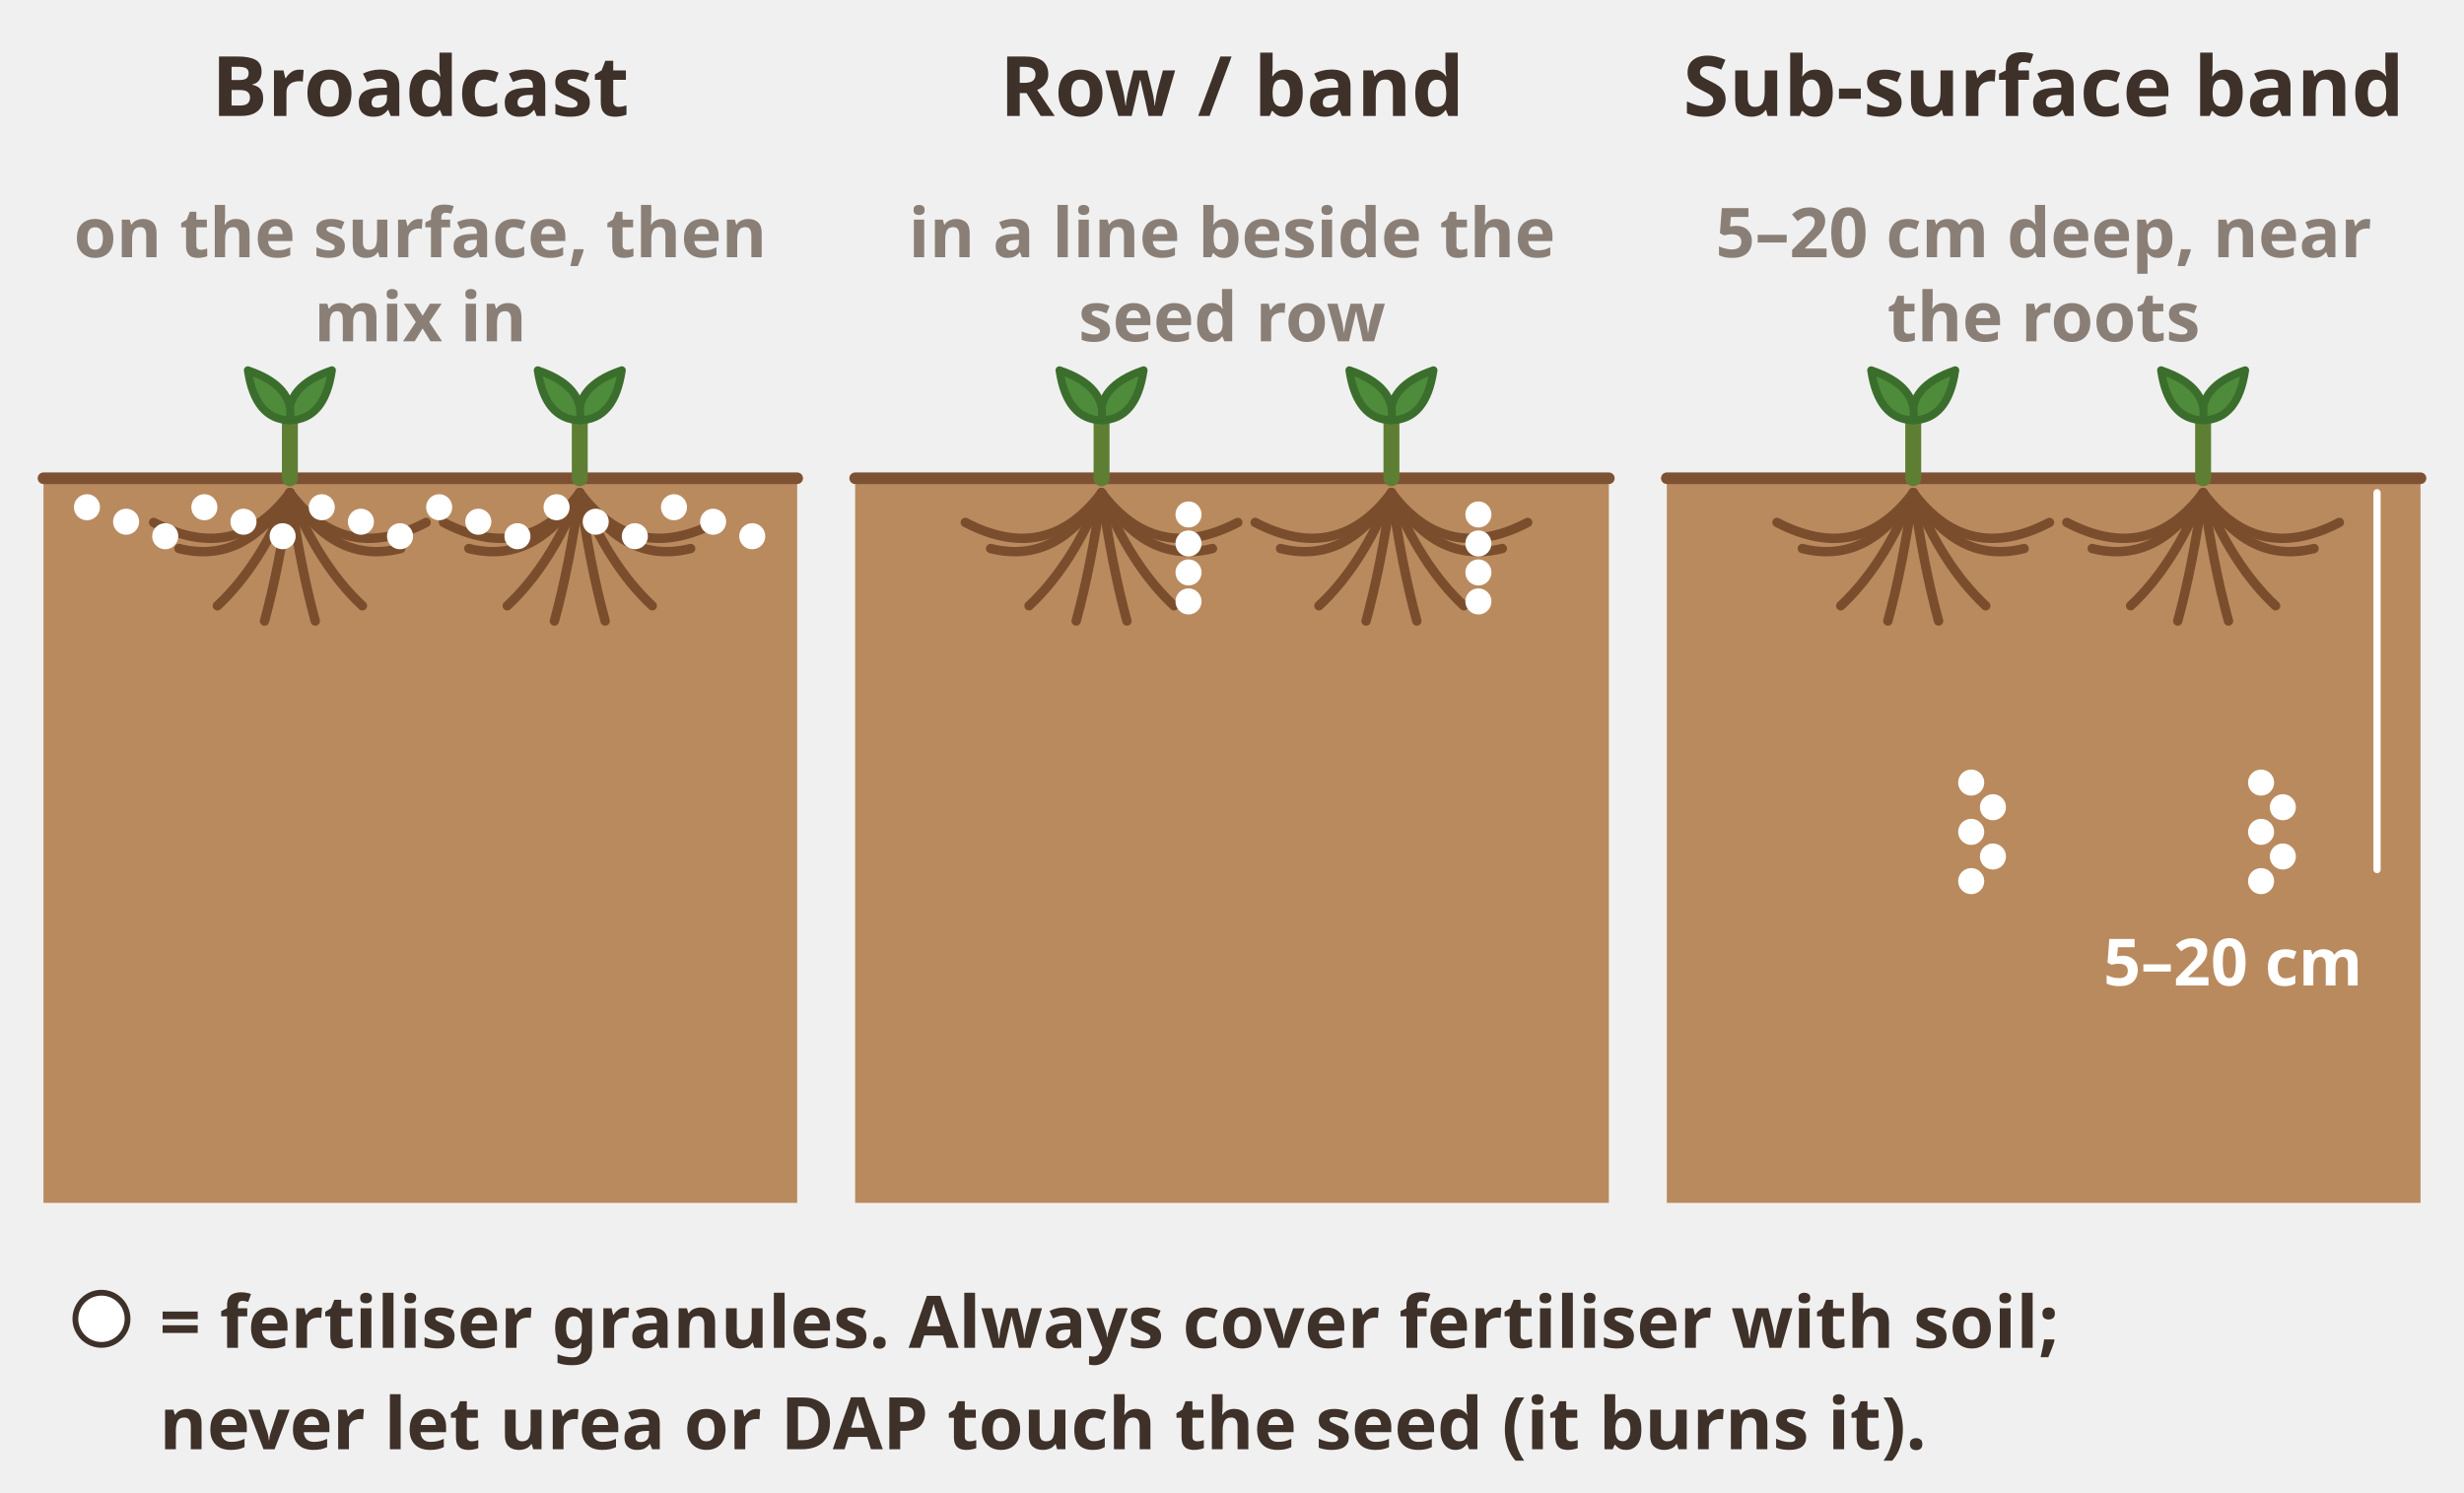
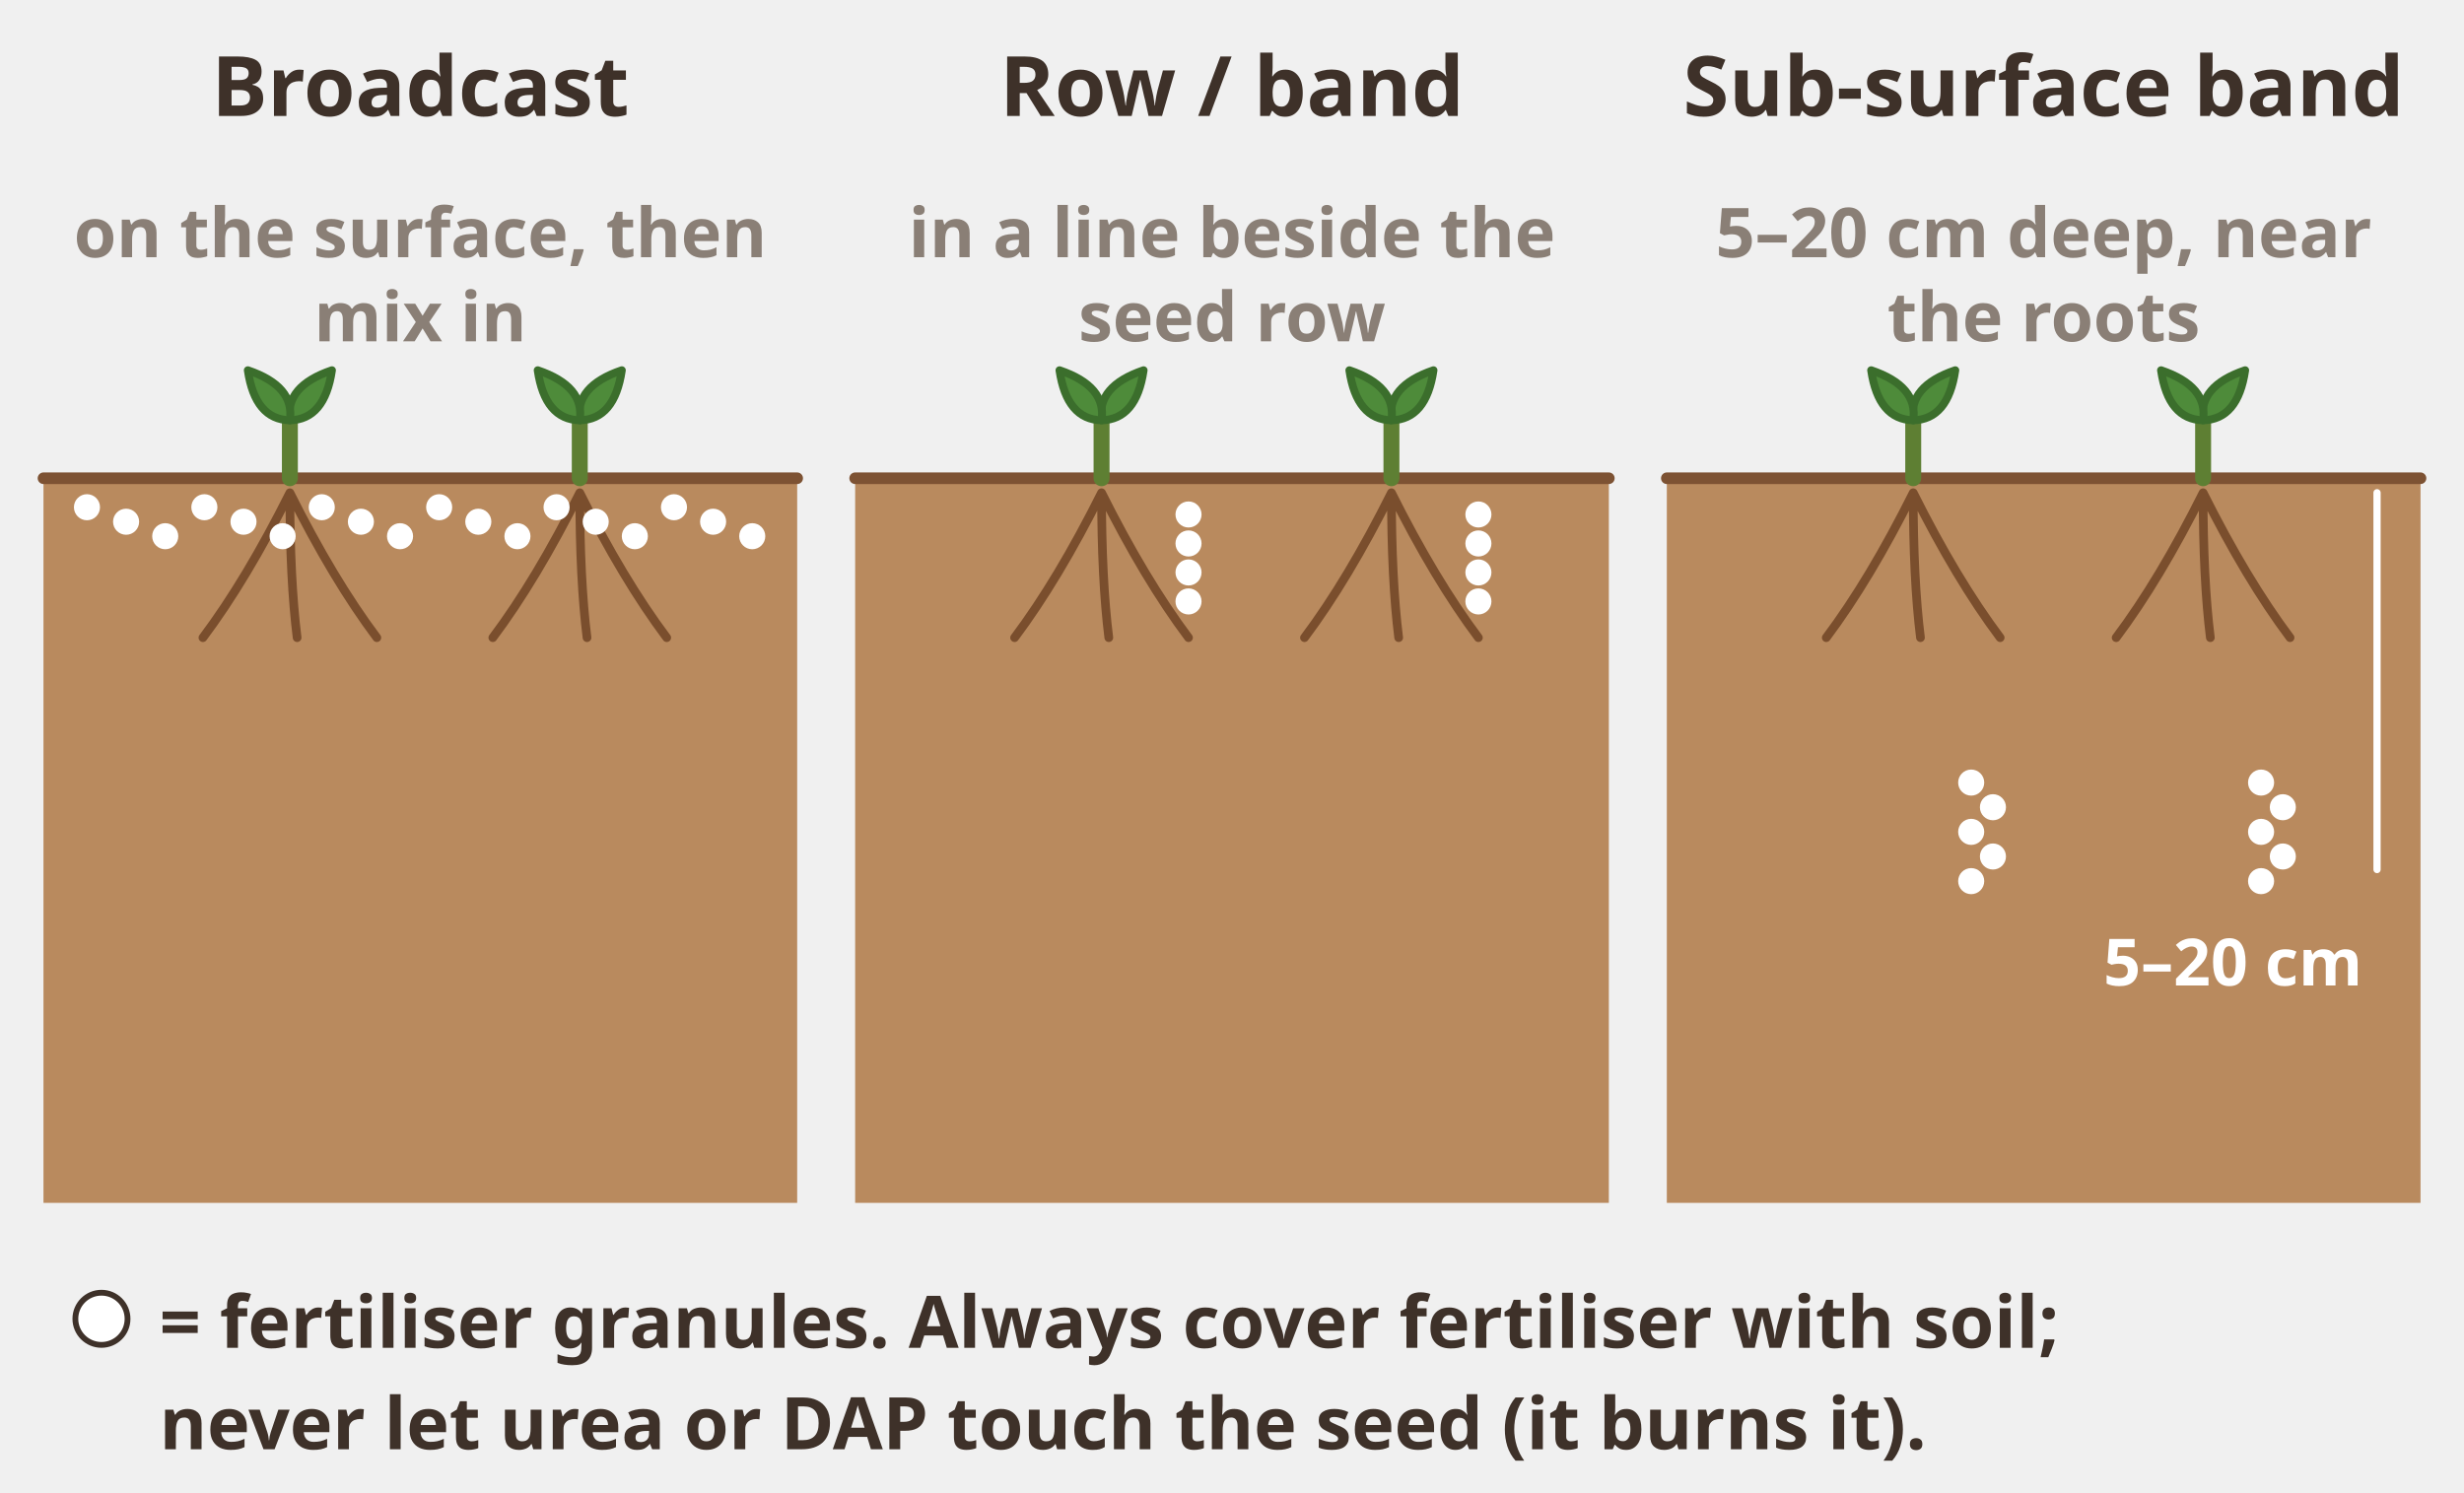
<svg xmlns="http://www.w3.org/2000/svg" viewBox="0 0 340 206" font-family="HighNunito">
  <rect x="6" y="66" width="104" height="100" fill="#B98A5E" />
  <line x1="6" y1="66" x2="110" y2="66" stroke="#7D5233" stroke-width="1.6" stroke-linecap="round" />
  <text x="58" y="16" font-size="11.5" text-anchor="middle" fill="#3E3129" font-weight="800">Broadcast</text>
  <text x="58" y="35.5" font-size="9.5" text-anchor="middle" fill="#8A7F76" font-weight="600">on the surface, then</text>
  <text x="58" y="47.1" font-size="9.5" text-anchor="middle" fill="#8A7F76" font-weight="600">mix in</text>
  <path d="M40 66 L40 56" fill="none" stroke="#5E7F33" stroke-width="2.2" stroke-linejoin="round" stroke-linecap="round" />
  <path d="M40 58 Q44.8 57.9 45.8 51.1 Q39.3 53.3 40 58Z" fill="#4E8B3A" stroke="#3B6E2C" stroke-width="1.1" stroke-linejoin="round" stroke-linecap="round" />
  <path d="M40 58 Q40.7 53.3 34.2 51.1 Q35.2 57.9 40 58Z" fill="#4E8B3A" stroke="#3B6E2C" stroke-width="1.1" stroke-linejoin="round" stroke-linecap="round" />
-   <path d="M40 68 Q32.5 78 21.2 72.1" fill="none" stroke="#7A4E2D" stroke-width="1.3" stroke-linejoin="round" stroke-linecap="round" />
-   <path d="M40 68 Q33.9 78 24.7 75.7" fill="none" stroke="#7A4E2D" stroke-width="1.3" stroke-linejoin="round" stroke-linecap="round" />
-   <path d="M40 68 Q36 78 30 83.6" fill="none" stroke="#7A4E2D" stroke-width="1.3" stroke-linejoin="round" stroke-linecap="round" />
-   <path d="M40 68 Q38.6 78 36.5 85.7" fill="none" stroke="#7A4E2D" stroke-width="1.3" stroke-linejoin="round" stroke-linecap="round" />
-   <path d="M40 68 Q41.4 78 43.5 85.7" fill="none" stroke="#7A4E2D" stroke-width="1.3" stroke-linejoin="round" stroke-linecap="round" />
-   <path d="M40 68 Q44 78 50 83.6" fill="none" stroke="#7A4E2D" stroke-width="1.3" stroke-linejoin="round" stroke-linecap="round" />
-   <path d="M40 68 Q46.1 78 55.3 75.7" fill="none" stroke="#7A4E2D" stroke-width="1.3" stroke-linejoin="round" stroke-linecap="round" />
-   <path d="M40 68 Q47.5 78 58.8 72.1" fill="none" stroke="#7A4E2D" stroke-width="1.3" stroke-linejoin="round" stroke-linecap="round" />
+   <path d="M40 68 q-6 12.0 -12.0 20 M40 68 q0 12.0 1 20 M40 68 q6 12.0 12.0 20" fill="none" stroke="#7A4E2D" stroke-width="1.2" stroke-linejoin="round" stroke-linecap="round" />
  <path d="M80 66 L80 56" fill="none" stroke="#5E7F33" stroke-width="2.2" stroke-linejoin="round" stroke-linecap="round" />
  <path d="M80 58 Q84.8 57.9 85.8 51.1 Q79.3 53.3 80 58Z" fill="#4E8B3A" stroke="#3B6E2C" stroke-width="1.1" stroke-linejoin="round" stroke-linecap="round" />
  <path d="M80 58 Q80.7 53.3 74.2 51.1 Q75.2 57.9 80 58Z" fill="#4E8B3A" stroke="#3B6E2C" stroke-width="1.1" stroke-linejoin="round" stroke-linecap="round" />
-   <path d="M80 68 Q72.5 78 61.2 72.1" fill="none" stroke="#7A4E2D" stroke-width="1.3" stroke-linejoin="round" stroke-linecap="round" />
-   <path d="M80 68 Q73.9 78 64.7 75.7" fill="none" stroke="#7A4E2D" stroke-width="1.3" stroke-linejoin="round" stroke-linecap="round" />
-   <path d="M80 68 Q76 78 70 83.6" fill="none" stroke="#7A4E2D" stroke-width="1.3" stroke-linejoin="round" stroke-linecap="round" />
-   <path d="M80 68 Q78.6 78 76.5 85.7" fill="none" stroke="#7A4E2D" stroke-width="1.3" stroke-linejoin="round" stroke-linecap="round" />
-   <path d="M80 68 Q81.4 78 83.5 85.7" fill="none" stroke="#7A4E2D" stroke-width="1.3" stroke-linejoin="round" stroke-linecap="round" />
-   <path d="M80 68 Q84 78 90 83.6" fill="none" stroke="#7A4E2D" stroke-width="1.3" stroke-linejoin="round" stroke-linecap="round" />
-   <path d="M80 68 Q86.1 78 95.3 75.7" fill="none" stroke="#7A4E2D" stroke-width="1.3" stroke-linejoin="round" stroke-linecap="round" />
-   <path d="M80 68 Q87.5 78 98.8 72.1" fill="none" stroke="#7A4E2D" stroke-width="1.3" stroke-linejoin="round" stroke-linecap="round" />
+   <path d="M80 68 q-6 12.0 -12.0 20 M80 68 q0 12.0 1 20 M80 68 q6 12.0 12.0 20" fill="none" stroke="#7A4E2D" stroke-width="1.2" stroke-linejoin="round" stroke-linecap="round" />
  <circle cx="12" cy="70" r="1.8" fill="#FFFFFF" />
  <circle cx="17.4" cy="72" r="1.8" fill="#FFFFFF" />
  <circle cx="22.8" cy="74" r="1.8" fill="#FFFFFF" />
  <circle cx="28.2" cy="70" r="1.8" fill="#FFFFFF" />
  <circle cx="33.6" cy="72" r="1.8" fill="#FFFFFF" />
  <circle cx="39" cy="74" r="1.8" fill="#FFFFFF" />
  <circle cx="44.4" cy="70" r="1.8" fill="#FFFFFF" />
  <circle cx="49.8" cy="72" r="1.8" fill="#FFFFFF" />
  <circle cx="55.2" cy="74" r="1.8" fill="#FFFFFF" />
  <circle cx="60.6" cy="70" r="1.8" fill="#FFFFFF" />
  <circle cx="66" cy="72" r="1.8" fill="#FFFFFF" />
  <circle cx="71.4" cy="74" r="1.8" fill="#FFFFFF" />
  <circle cx="76.8" cy="70" r="1.8" fill="#FFFFFF" />
  <circle cx="82.2" cy="72" r="1.8" fill="#FFFFFF" />
  <circle cx="87.6" cy="74" r="1.8" fill="#FFFFFF" />
  <circle cx="93" cy="70" r="1.8" fill="#FFFFFF" />
  <circle cx="98.4" cy="72" r="1.8" fill="#FFFFFF" />
  <circle cx="103.8" cy="74" r="1.8" fill="#FFFFFF" />
  <rect x="118" y="66" width="104" height="100" fill="#B98A5E" />
  <line x1="118" y1="66" x2="222" y2="66" stroke="#7D5233" stroke-width="1.6" stroke-linecap="round" />
  <text x="170" y="16" font-size="11.5" text-anchor="middle" fill="#3E3129" font-weight="800">Row / band</text>
  <text x="170" y="35.5" font-size="9.5" text-anchor="middle" fill="#8A7F76" font-weight="600">in a line beside the</text>
  <text x="170" y="47.1" font-size="9.5" text-anchor="middle" fill="#8A7F76" font-weight="600">seed row</text>
  <path d="M152 66 L152 56" fill="none" stroke="#5E7F33" stroke-width="2.2" stroke-linejoin="round" stroke-linecap="round" />
  <path d="M152 58 Q156.8 57.9 157.8 51.1 Q151.3 53.3 152 58Z" fill="#4E8B3A" stroke="#3B6E2C" stroke-width="1.1" stroke-linejoin="round" stroke-linecap="round" />
  <path d="M152 58 Q152.7 53.3 146.2 51.1 Q147.2 57.9 152 58Z" fill="#4E8B3A" stroke="#3B6E2C" stroke-width="1.1" stroke-linejoin="round" stroke-linecap="round" />
-   <path d="M152 68 Q144.5 78 133.2 72.1" fill="none" stroke="#7A4E2D" stroke-width="1.3" stroke-linejoin="round" stroke-linecap="round" />
-   <path d="M152 68 Q145.9 78 136.7 75.7" fill="none" stroke="#7A4E2D" stroke-width="1.3" stroke-linejoin="round" stroke-linecap="round" />
-   <path d="M152 68 Q148 78 142 83.6" fill="none" stroke="#7A4E2D" stroke-width="1.3" stroke-linejoin="round" stroke-linecap="round" />
-   <path d="M152 68 Q150.6 78 148.5 85.7" fill="none" stroke="#7A4E2D" stroke-width="1.3" stroke-linejoin="round" stroke-linecap="round" />
-   <path d="M152 68 Q153.4 78 155.5 85.7" fill="none" stroke="#7A4E2D" stroke-width="1.3" stroke-linejoin="round" stroke-linecap="round" />
-   <path d="M152 68 Q156 78 162 83.6" fill="none" stroke="#7A4E2D" stroke-width="1.3" stroke-linejoin="round" stroke-linecap="round" />
-   <path d="M152 68 Q158.1 78 167.3 75.7" fill="none" stroke="#7A4E2D" stroke-width="1.3" stroke-linejoin="round" stroke-linecap="round" />
-   <path d="M152 68 Q159.5 78 170.8 72.1" fill="none" stroke="#7A4E2D" stroke-width="1.3" stroke-linejoin="round" stroke-linecap="round" />
+   <path d="M152 68 q-6 12.0 -12.0 20 M152 68 q0 12.0 1 20 M152 68 q6 12.0 12.0 20" fill="none" stroke="#7A4E2D" stroke-width="1.2" stroke-linejoin="round" stroke-linecap="round" />
  <path d="M192 66 L192 56" fill="none" stroke="#5E7F33" stroke-width="2.2" stroke-linejoin="round" stroke-linecap="round" />
  <path d="M192 58 Q196.8 57.9 197.8 51.1 Q191.3 53.3 192 58Z" fill="#4E8B3A" stroke="#3B6E2C" stroke-width="1.1" stroke-linejoin="round" stroke-linecap="round" />
  <path d="M192 58 Q192.7 53.3 186.2 51.1 Q187.2 57.9 192 58Z" fill="#4E8B3A" stroke="#3B6E2C" stroke-width="1.1" stroke-linejoin="round" stroke-linecap="round" />
-   <path d="M192 68 Q184.5 78 173.2 72.1" fill="none" stroke="#7A4E2D" stroke-width="1.3" stroke-linejoin="round" stroke-linecap="round" />
-   <path d="M192 68 Q185.9 78 176.7 75.7" fill="none" stroke="#7A4E2D" stroke-width="1.3" stroke-linejoin="round" stroke-linecap="round" />
-   <path d="M192 68 Q188 78 182 83.6" fill="none" stroke="#7A4E2D" stroke-width="1.3" stroke-linejoin="round" stroke-linecap="round" />
-   <path d="M192 68 Q190.6 78 188.5 85.7" fill="none" stroke="#7A4E2D" stroke-width="1.3" stroke-linejoin="round" stroke-linecap="round" />
-   <path d="M192 68 Q193.4 78 195.5 85.7" fill="none" stroke="#7A4E2D" stroke-width="1.3" stroke-linejoin="round" stroke-linecap="round" />
-   <path d="M192 68 Q196 78 202 83.6" fill="none" stroke="#7A4E2D" stroke-width="1.3" stroke-linejoin="round" stroke-linecap="round" />
-   <path d="M192 68 Q198.1 78 207.3 75.7" fill="none" stroke="#7A4E2D" stroke-width="1.3" stroke-linejoin="round" stroke-linecap="round" />
-   <path d="M192 68 Q199.5 78 210.8 72.1" fill="none" stroke="#7A4E2D" stroke-width="1.3" stroke-linejoin="round" stroke-linecap="round" />
+   <path d="M192 68 q-6 12.0 -12.0 20 M192 68 q0 12.0 1 20 M192 68 q6 12.0 12.0 20" fill="none" stroke="#7A4E2D" stroke-width="1.2" stroke-linejoin="round" stroke-linecap="round" />
  <circle cx="164" cy="71" r="1.8" fill="#FFFFFF" />
  <circle cx="164" cy="75" r="1.8" fill="#FFFFFF" />
  <circle cx="164" cy="79" r="1.8" fill="#FFFFFF" />
  <circle cx="164" cy="83" r="1.8" fill="#FFFFFF" />
  <circle cx="204" cy="71" r="1.8" fill="#FFFFFF" />
  <circle cx="204" cy="75" r="1.8" fill="#FFFFFF" />
  <circle cx="204" cy="79" r="1.8" fill="#FFFFFF" />
  <circle cx="204" cy="83" r="1.8" fill="#FFFFFF" />
  <rect x="230" y="66" width="104" height="100" fill="#B98A5E" />
  <line x1="230" y1="66" x2="334" y2="66" stroke="#7D5233" stroke-width="1.6" stroke-linecap="round" />
  <text x="282" y="16" font-size="11.5" text-anchor="middle" fill="#3E3129" font-weight="800">Sub-surface band</text>
  <text x="282" y="35.5" font-size="9.5" text-anchor="middle" fill="#8A7F76" font-weight="600">5–20 cm deep, near</text>
  <text x="282" y="47.1" font-size="9.5" text-anchor="middle" fill="#8A7F76" font-weight="600">the roots</text>
  <path d="M264 66 L264 56" fill="none" stroke="#5E7F33" stroke-width="2.2" stroke-linejoin="round" stroke-linecap="round" />
  <path d="M264 58 Q268.8 57.9 269.8 51.1 Q263.3 53.3 264 58Z" fill="#4E8B3A" stroke="#3B6E2C" stroke-width="1.1" stroke-linejoin="round" stroke-linecap="round" />
  <path d="M264 58 Q264.7 53.3 258.2 51.1 Q259.2 57.9 264 58Z" fill="#4E8B3A" stroke="#3B6E2C" stroke-width="1.1" stroke-linejoin="round" stroke-linecap="round" />
-   <path d="M264 68 Q256.5 78 245.2 72.1" fill="none" stroke="#7A4E2D" stroke-width="1.3" stroke-linejoin="round" stroke-linecap="round" />
-   <path d="M264 68 Q257.9 78 248.7 75.7" fill="none" stroke="#7A4E2D" stroke-width="1.3" stroke-linejoin="round" stroke-linecap="round" />
-   <path d="M264 68 Q260 78 254 83.6" fill="none" stroke="#7A4E2D" stroke-width="1.3" stroke-linejoin="round" stroke-linecap="round" />
-   <path d="M264 68 Q262.6 78 260.5 85.7" fill="none" stroke="#7A4E2D" stroke-width="1.3" stroke-linejoin="round" stroke-linecap="round" />
-   <path d="M264 68 Q265.4 78 267.5 85.7" fill="none" stroke="#7A4E2D" stroke-width="1.3" stroke-linejoin="round" stroke-linecap="round" />
-   <path d="M264 68 Q268 78 274 83.6" fill="none" stroke="#7A4E2D" stroke-width="1.3" stroke-linejoin="round" stroke-linecap="round" />
-   <path d="M264 68 Q270.1 78 279.3 75.7" fill="none" stroke="#7A4E2D" stroke-width="1.3" stroke-linejoin="round" stroke-linecap="round" />
-   <path d="M264 68 Q271.5 78 282.8 72.1" fill="none" stroke="#7A4E2D" stroke-width="1.3" stroke-linejoin="round" stroke-linecap="round" />
+   <path d="M264 68 q-6 12.0 -12.0 20 M264 68 q0 12.0 1 20 M264 68 q6 12.0 12.0 20" fill="none" stroke="#7A4E2D" stroke-width="1.2" stroke-linejoin="round" stroke-linecap="round" />
  <path d="M304 66 L304 56" fill="none" stroke="#5E7F33" stroke-width="2.2" stroke-linejoin="round" stroke-linecap="round" />
  <path d="M304 58 Q308.8 57.9 309.8 51.1 Q303.3 53.3 304 58Z" fill="#4E8B3A" stroke="#3B6E2C" stroke-width="1.1" stroke-linejoin="round" stroke-linecap="round" />
  <path d="M304 58 Q304.7 53.3 298.2 51.1 Q299.2 57.9 304 58Z" fill="#4E8B3A" stroke="#3B6E2C" stroke-width="1.1" stroke-linejoin="round" stroke-linecap="round" />
-   <path d="M304 68 Q296.5 78 285.2 72.1" fill="none" stroke="#7A4E2D" stroke-width="1.3" stroke-linejoin="round" stroke-linecap="round" />
-   <path d="M304 68 Q297.9 78 288.7 75.7" fill="none" stroke="#7A4E2D" stroke-width="1.3" stroke-linejoin="round" stroke-linecap="round" />
-   <path d="M304 68 Q300 78 294 83.6" fill="none" stroke="#7A4E2D" stroke-width="1.3" stroke-linejoin="round" stroke-linecap="round" />
-   <path d="M304 68 Q302.6 78 300.5 85.7" fill="none" stroke="#7A4E2D" stroke-width="1.3" stroke-linejoin="round" stroke-linecap="round" />
-   <path d="M304 68 Q305.4 78 307.5 85.7" fill="none" stroke="#7A4E2D" stroke-width="1.3" stroke-linejoin="round" stroke-linecap="round" />
-   <path d="M304 68 Q308 78 314 83.6" fill="none" stroke="#7A4E2D" stroke-width="1.3" stroke-linejoin="round" stroke-linecap="round" />
-   <path d="M304 68 Q310.1 78 319.3 75.7" fill="none" stroke="#7A4E2D" stroke-width="1.3" stroke-linejoin="round" stroke-linecap="round" />
-   <path d="M304 68 Q311.5 78 322.8 72.1" fill="none" stroke="#7A4E2D" stroke-width="1.3" stroke-linejoin="round" stroke-linecap="round" />
+   <path d="M304 68 q-6 12.0 -12.0 20 M304 68 q0 12.0 1 20 M304 68 q6 12.0 12.0 20" fill="none" stroke="#7A4E2D" stroke-width="1.2" stroke-linejoin="round" stroke-linecap="round" />
  <circle cx="272" cy="108" r="1.8" fill="#FFFFFF" />
  <circle cx="275" cy="111.4" r="1.8" fill="#FFFFFF" />
  <circle cx="272" cy="114.8" r="1.8" fill="#FFFFFF" />
  <circle cx="275" cy="118.2" r="1.8" fill="#FFFFFF" />
  <circle cx="272" cy="121.6" r="1.8" fill="#FFFFFF" />
  <circle cx="312" cy="108" r="1.8" fill="#FFFFFF" />
  <circle cx="315" cy="111.4" r="1.8" fill="#FFFFFF" />
  <circle cx="312" cy="114.8" r="1.8" fill="#FFFFFF" />
  <circle cx="315" cy="118.2" r="1.8" fill="#FFFFFF" />
  <circle cx="312" cy="121.6" r="1.8" fill="#FFFFFF" />
  <line x1="328" y1="68" x2="328" y2="120" stroke="#FFFFFF" stroke-width="1" stroke-linecap="round" />
  <text x="326" y="136" font-size="9" text-anchor="end" fill="#FFFFFF" font-weight="600">5–20 cm</text>
  <circle cx="14" cy="182" r="3.6" fill="#FFFFFF" stroke="#3E3129" stroke-width="0.8" />
  <text x="22" y="186" font-size="10" fill="#3E3129" font-weight="600">= fertiliser granules. Always cover fertiliser with soil;</text>
  <text x="22" y="200" font-size="10" fill="#3E3129" font-weight="600">never let urea or DAP touch the seed (it burns it).</text>
</svg>
